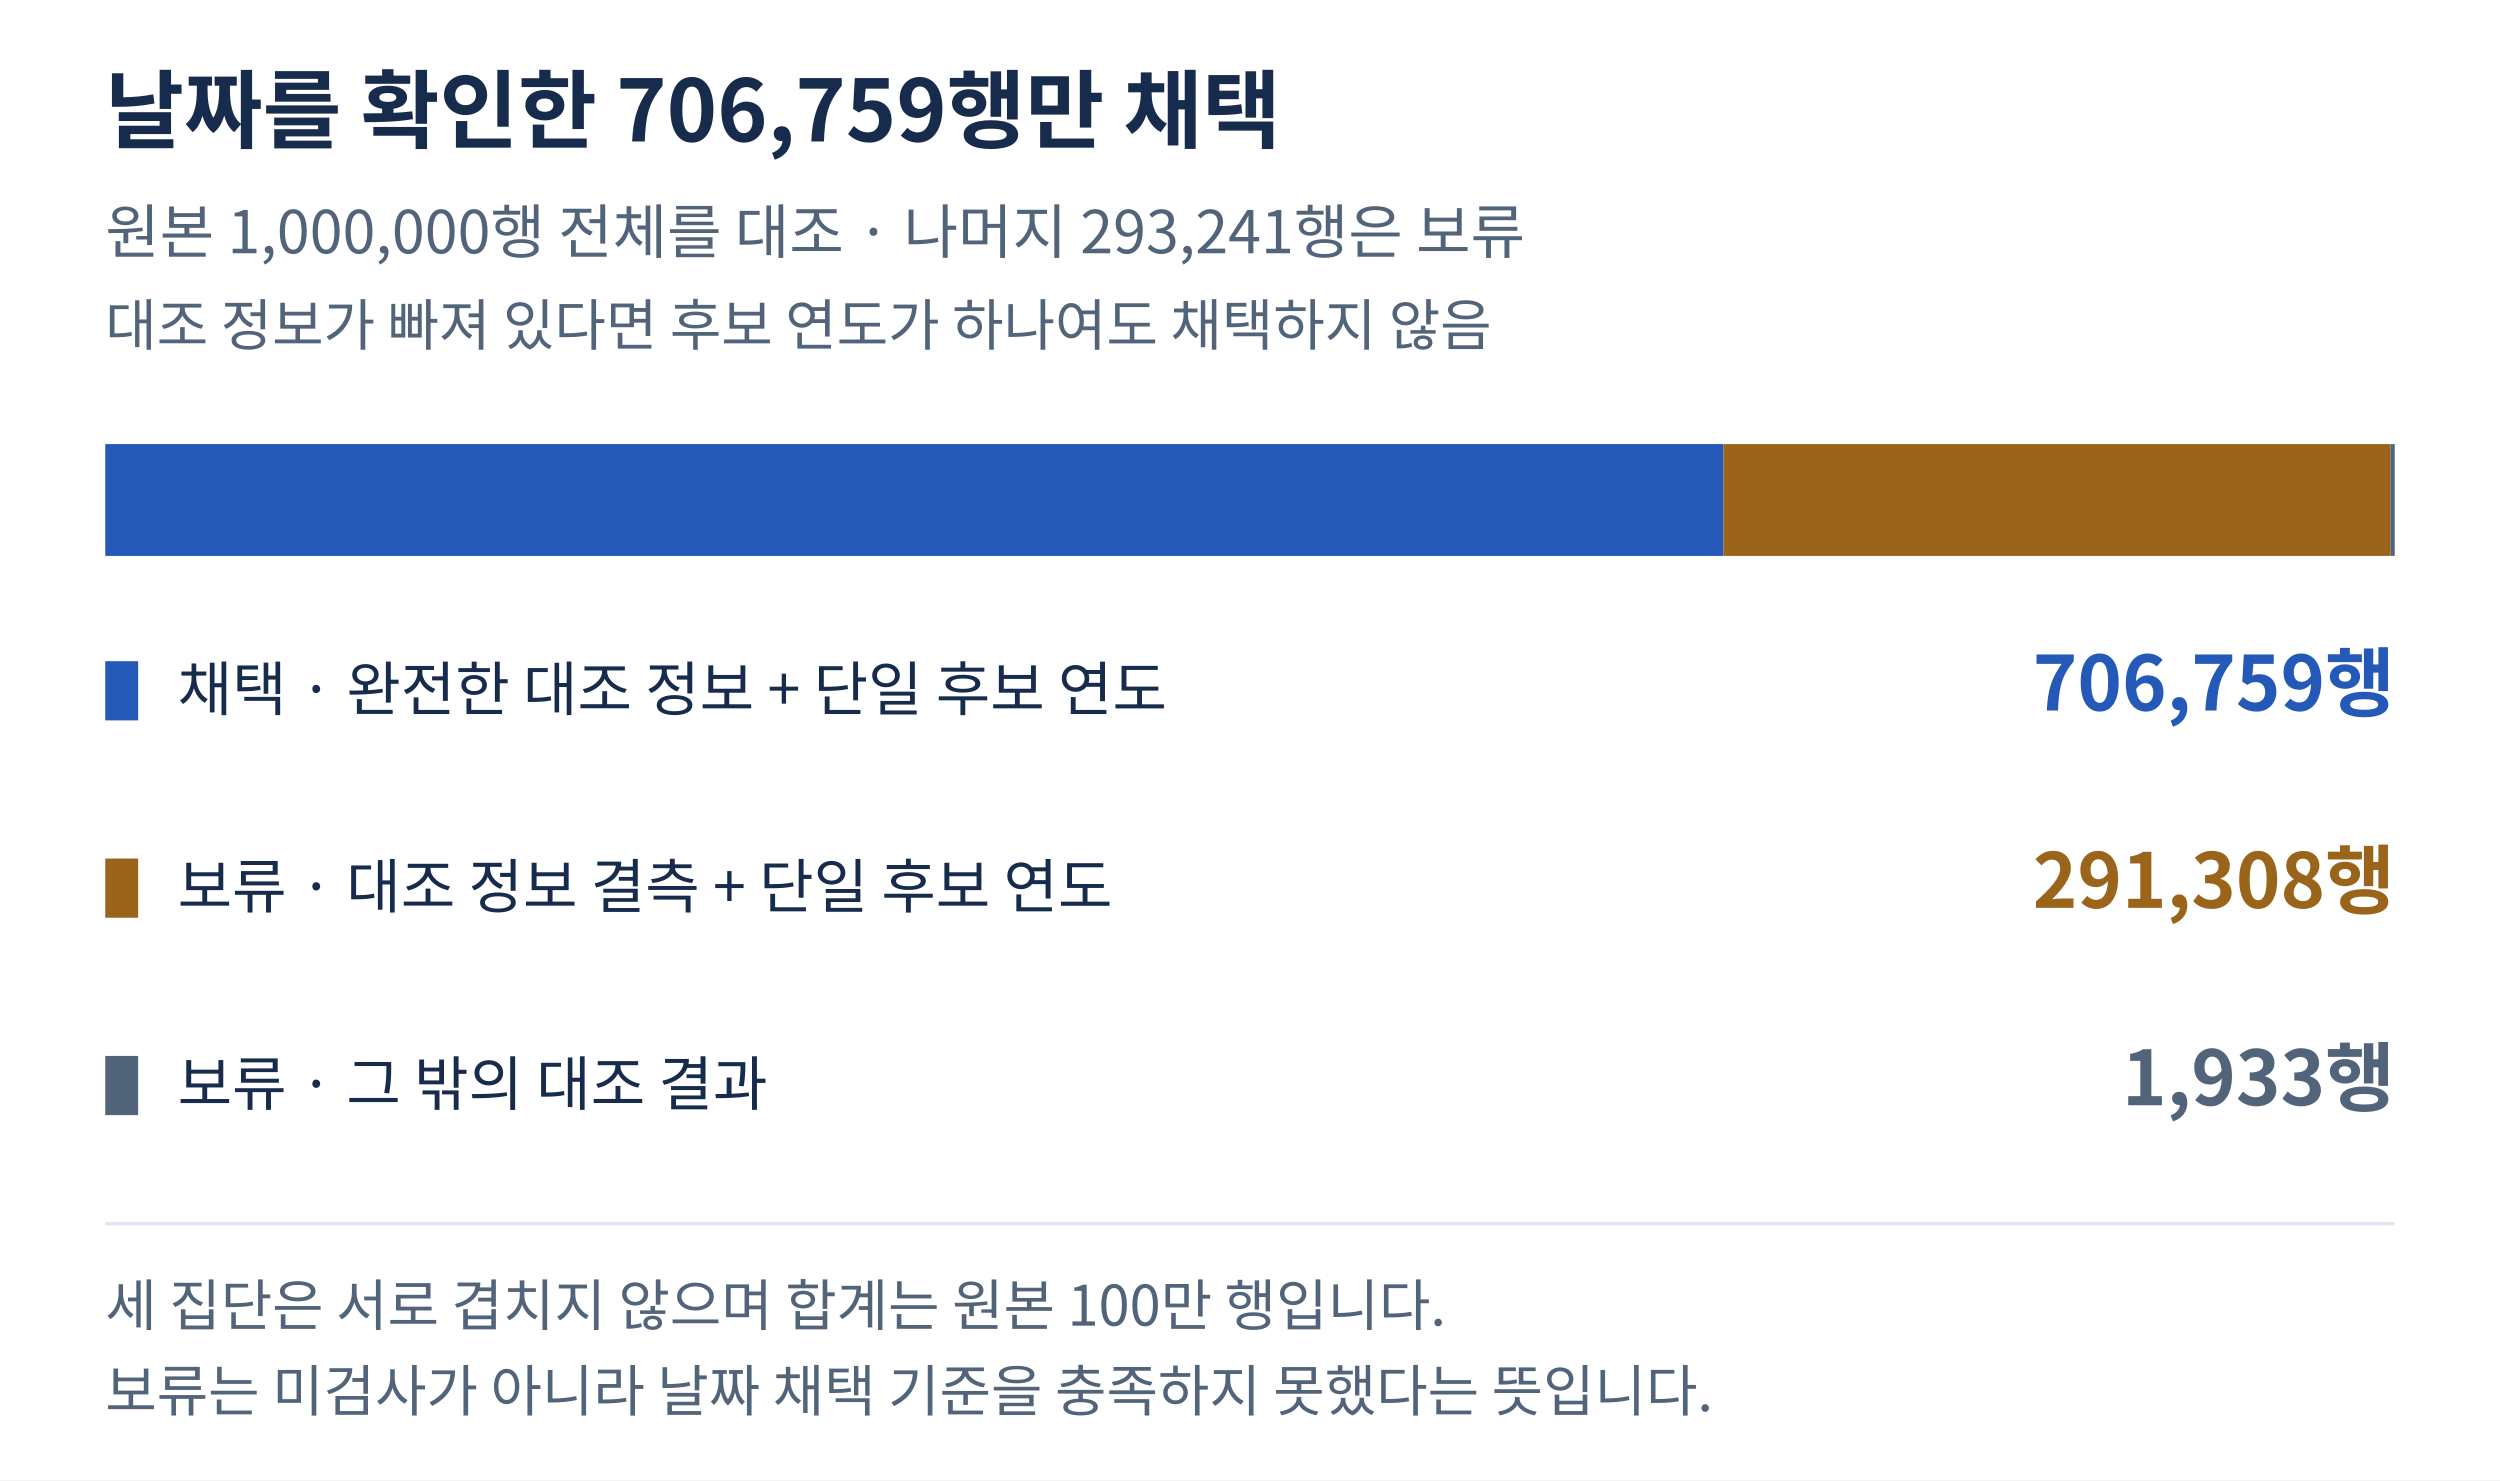
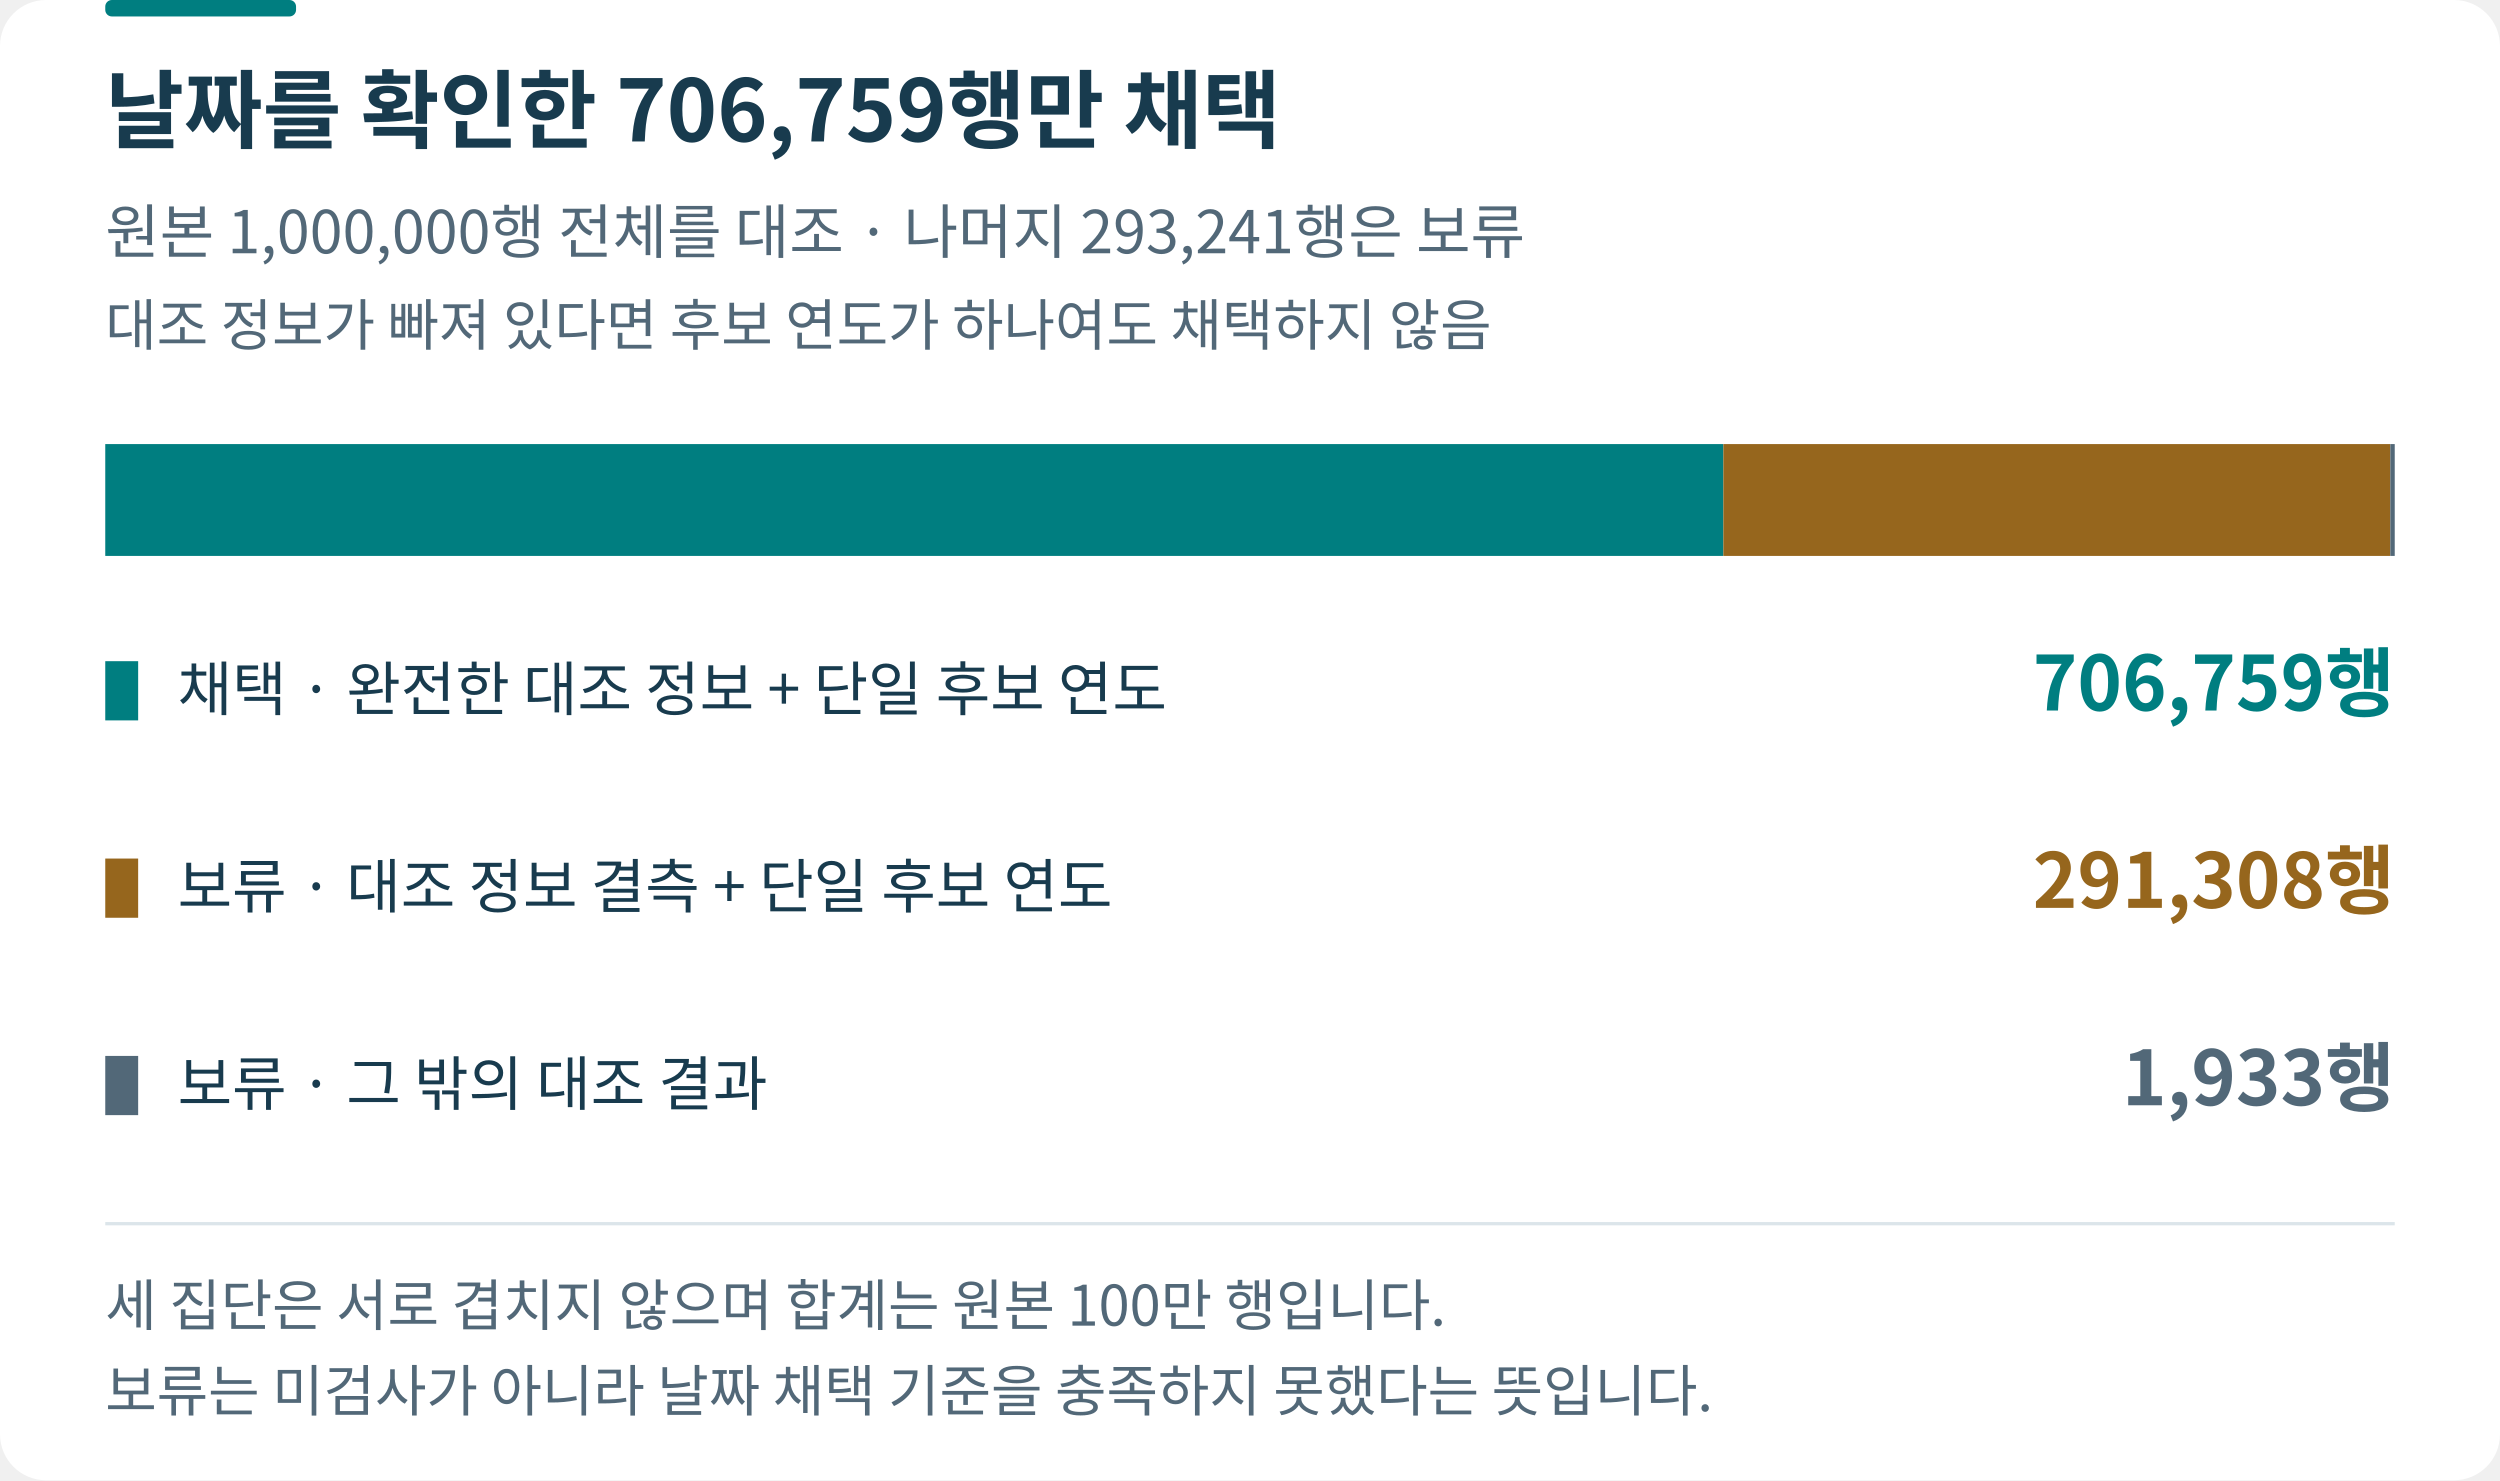
<svg xmlns="http://www.w3.org/2000/svg" width="760" height="450" viewBox="0 0 760 450" role="img" aria-labelledby="title desc">
  <style>text{font-family:"Noto Sans CJK KR","Malgun Gothic","Apple SD Gothic Neo",sans-serif;font-variant-numeric:tabular-nums}</style>
-   <rect width="760" height="450" fill="#FFFFFF" />
-   <text x="32.000" y="43.000" font-size="26" fill="#172B4D" font-weight="700" text-anchor="start">날짜를 확인한 706,759행만 채택</text>
-   <text x="32.000" y="77.000" font-size="18" fill="#52647A" font-weight="400" text-anchor="start">원본 1,000,000행 전체를 대조 · 나머지 293,241행은 보류</text>
-   <text x="32.000" y="105.000" font-size="17" fill="#52647A" font-weight="400" text-anchor="start">대조 정보가 빠져 있다면 후보 연도가 하나여도 채택하지 않음</text>
-   <rect x="32.000" y="135.000" width="491.904" height="34.000" rx="0" fill="#2459B8" />
-   <rect x="523.904" y="135.000" width="202.750" height="34.000" rx="0" fill="#9A651B" />
-   <rect x="726.655" y="135.000" width="1.345" height="34.000" rx="0" fill="#52647A" />
-   <rect x="32.000" y="201.000" width="10.000" height="18.000" rx="0" fill="#2459B8" />
-   <text x="54.000" y="216.000" font-size="18" fill="#172B4D" font-weight="400" text-anchor="start">채택 · 완전한 대조 정보 + 단일 후보 연도</text>
-   <text x="728.000" y="216.000" font-size="23" fill="#2459B8" font-weight="700" text-anchor="end">706,759행</text>
-   <rect x="32.000" y="261.000" width="10.000" height="18.000" rx="0" fill="#9A651B" />
-   <text x="54.000" y="276.000" font-size="18" fill="#172B4D" font-weight="400" text-anchor="start">보류 · 대조 정보 결측 + 단일 후보 연도</text>
-   <text x="728.000" y="276.000" font-size="23" fill="#9A651B" font-weight="700" text-anchor="end">291,308행</text>
-   <rect x="32.000" y="321.000" width="10.000" height="18.000" rx="0" fill="#52647A" />
-   <text x="54.000" y="336.000" font-size="18" fill="#172B4D" font-weight="400" text-anchor="start">보류 · 그 밖의 대조 결과</text>
-   <text x="728.000" y="336.000" font-size="23" fill="#52647A" font-weight="700" text-anchor="end">1,933행</text>
-   <line x1="32.000" y1="372.000" x2="728.000" y2="372.000" stroke="#DEE5EE" stroke-width="1" />
-   <text x="32.000" y="403.000" font-size="17" fill="#52647A" font-weight="400" text-anchor="start">세 집단은 서로 겹치지 않으며 합계는 원본 100만 행입니다.</text>
-   <text x="32.000" y="429.000" font-size="17" fill="#52647A" font-weight="400" text-anchor="start">보류는 미검사가 아니라 날짜 채택 기준을 충족하지 못했다는 뜻입니다.</text>
+   <rect width="760" height="450" rx="14" fill="#FFFFFF" />
+   <rect x="32" width="58" height="5" rx="2" fill="#007E80" />
+   <text x="32.000" y="43.000" font-size="26" fill="#183B4E" font-weight="700" text-anchor="start">날짜를 확인한 706,759행만 채택</text>
+   <text x="32.000" y="77.000" font-size="18" fill="#526878" font-weight="400" text-anchor="start">원본 1,000,000행 전체를 대조 · 나머지 293,241행은 보류</text>
+   <text x="32.000" y="105.000" font-size="17" fill="#526878" font-weight="400" text-anchor="start">대조 정보가 빠져 있다면 후보 연도가 하나여도 채택하지 않음</text>
+   <rect x="32.000" y="135.000" width="491.904" height="34.000" rx="0" fill="#007E80" />
+   <rect x="523.904" y="135.000" width="202.750" height="34.000" rx="0" fill="#96661D" />
+   <rect x="726.655" y="135.000" width="1.345" height="34.000" rx="0" fill="#526878" />
+   <rect x="32.000" y="201.000" width="10.000" height="18.000" rx="0" fill="#007E80" />
+   <text x="54.000" y="216.000" font-size="18" fill="#183B4E" font-weight="400" text-anchor="start">채택 · 완전한 대조 정보 + 단일 후보 연도</text>
+   <text x="728.000" y="216.000" font-size="23" fill="#007E80" font-weight="700" text-anchor="end">706,759행</text>
+   <rect x="32.000" y="261.000" width="10.000" height="18.000" rx="0" fill="#96661D" />
+   <text x="54.000" y="276.000" font-size="18" fill="#183B4E" font-weight="400" text-anchor="start">보류 · 대조 정보 결측 + 단일 후보 연도</text>
+   <text x="728.000" y="276.000" font-size="23" fill="#96661D" font-weight="700" text-anchor="end">291,308행</text>
+   <rect x="32.000" y="321.000" width="10.000" height="18.000" rx="0" fill="#526878" />
+   <text x="54.000" y="336.000" font-size="18" fill="#183B4E" font-weight="400" text-anchor="start">보류 · 그 밖의 대조 결과</text>
+   <text x="728.000" y="336.000" font-size="23" fill="#526878" font-weight="700" text-anchor="end">1,933행</text>
+   <line x1="32.000" y1="372.000" x2="728.000" y2="372.000" stroke="#DCE5EA" stroke-width="1" />
+   <text x="32.000" y="403.000" font-size="17" fill="#526878" font-weight="400" text-anchor="start">세 집단은 서로 겹치지 않으며 합계는 원본 100만 행입니다.</text>
+   <text x="32.000" y="429.000" font-size="17" fill="#526878" font-weight="400" text-anchor="start">보류는 미검사가 아니라 날짜 채택 기준을 충족하지 못했다는 뜻입니다.</text>
</svg>
